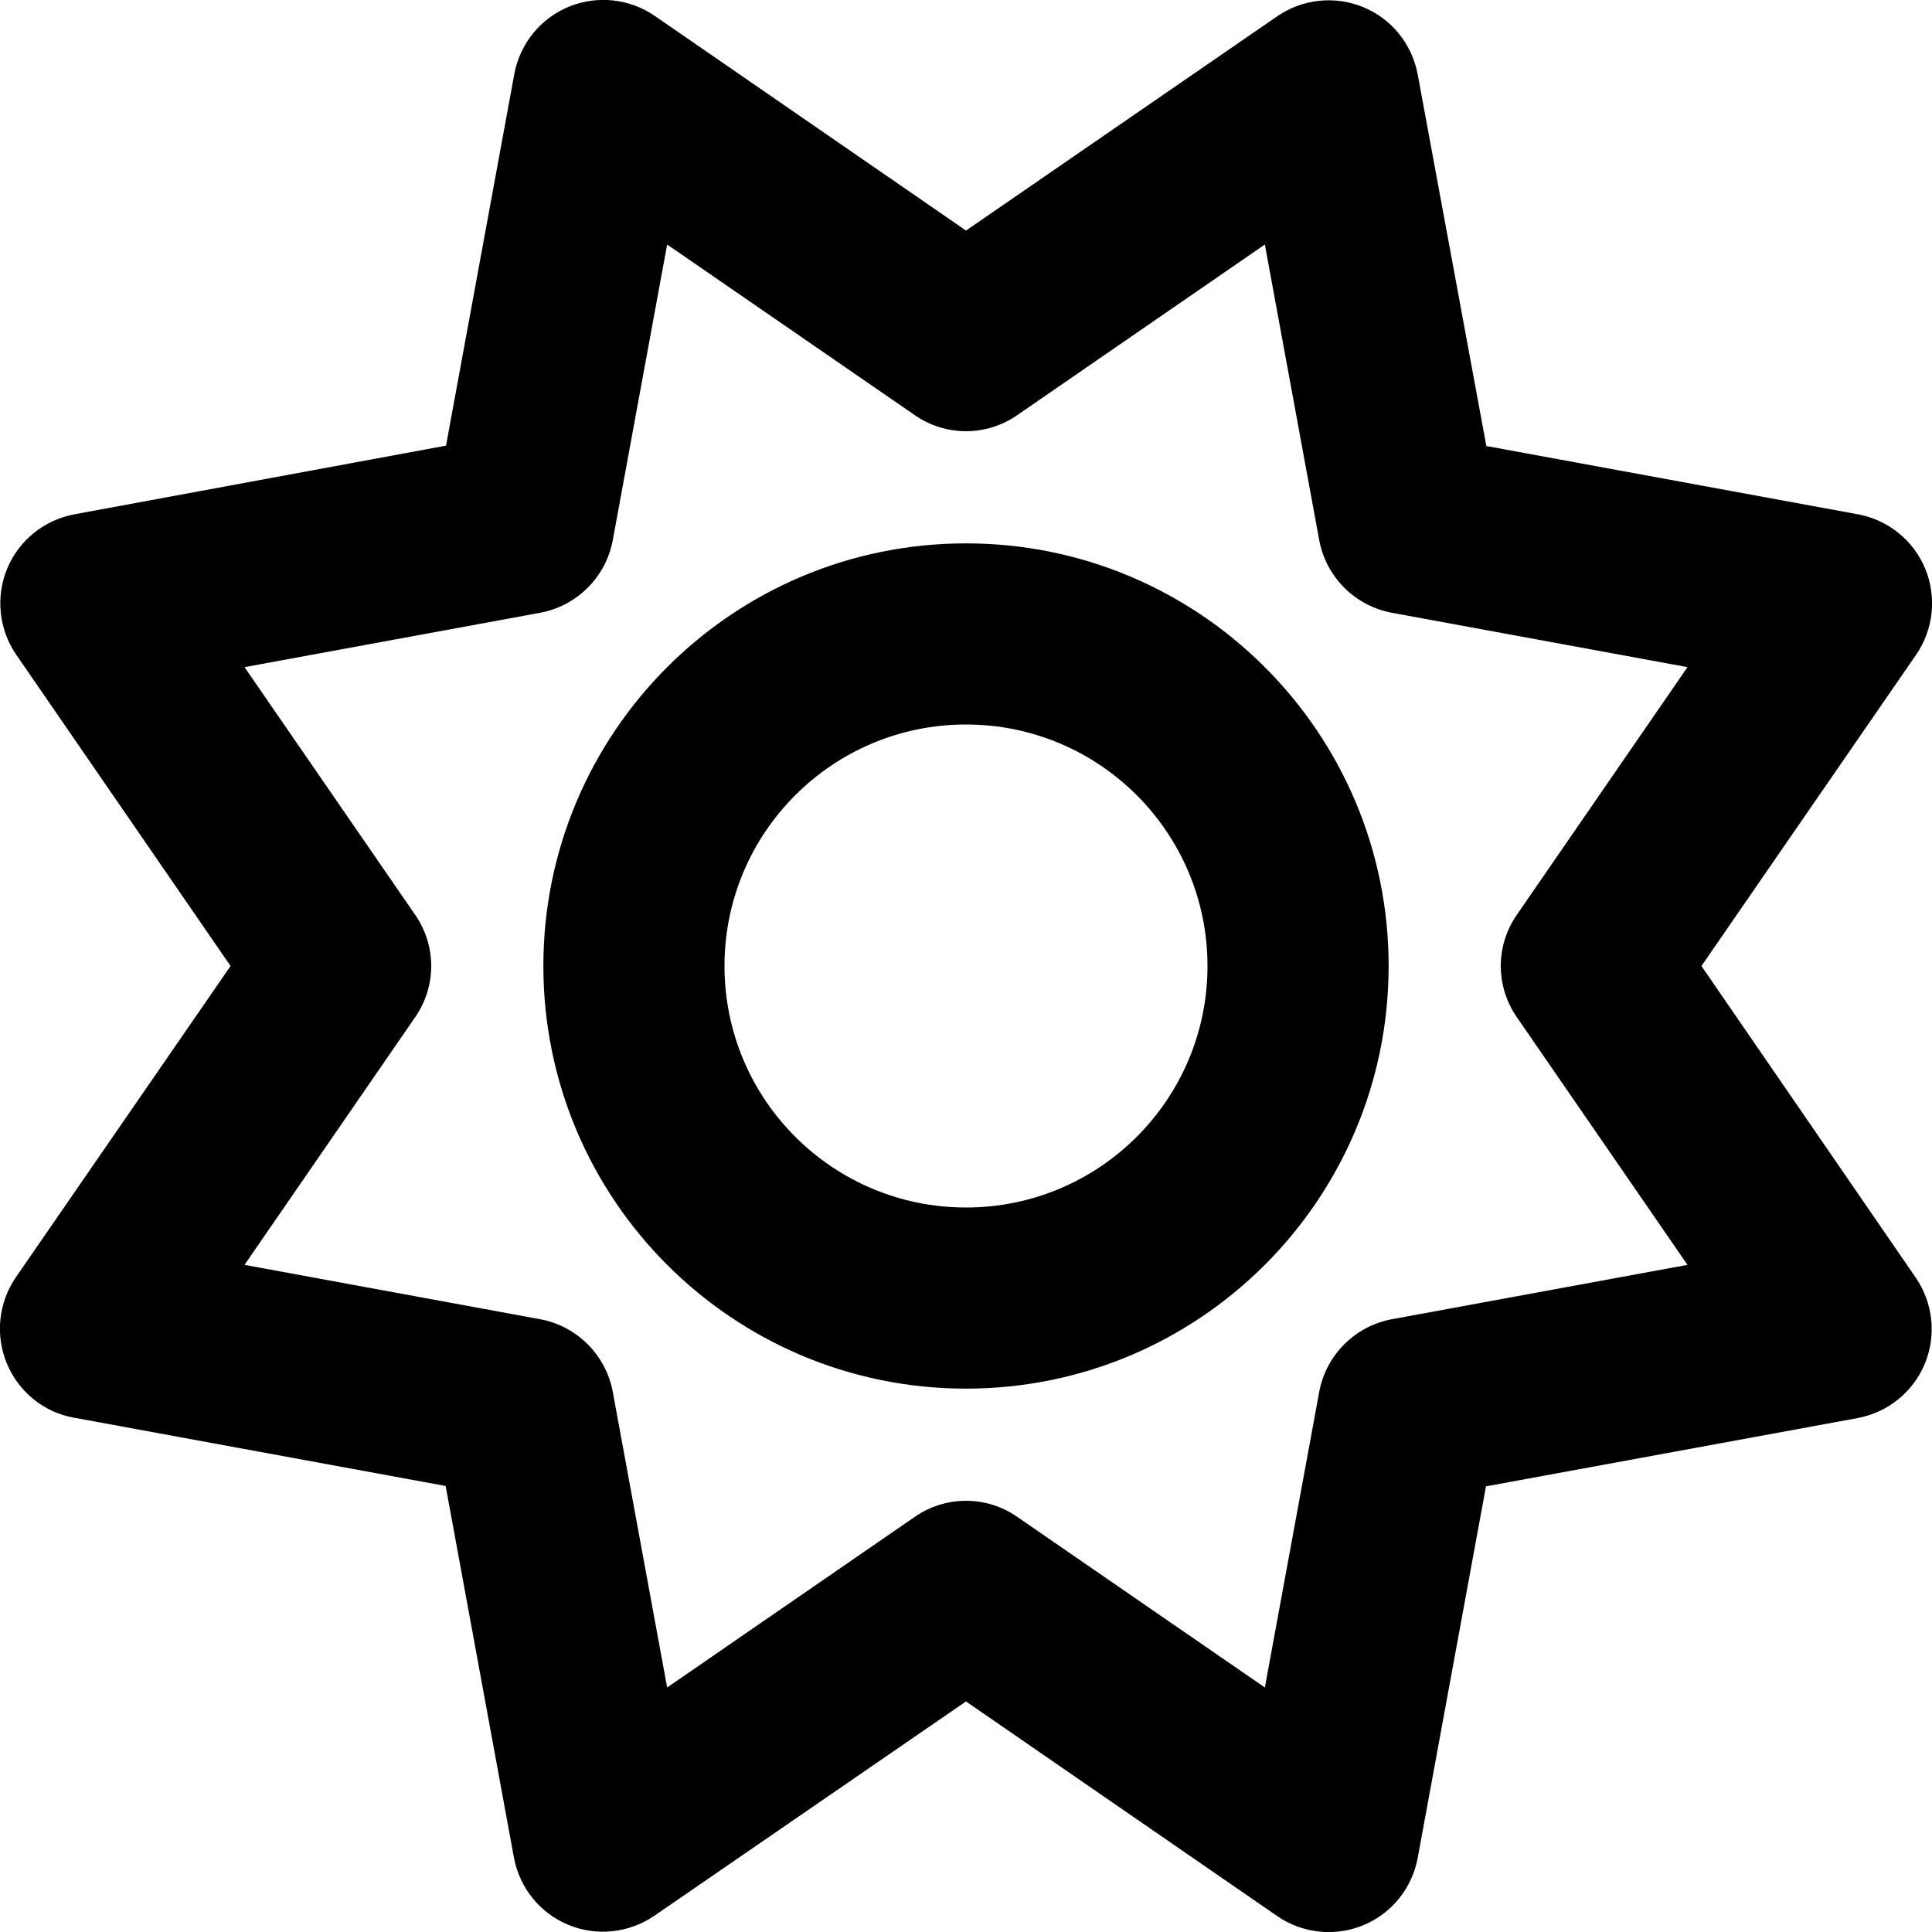
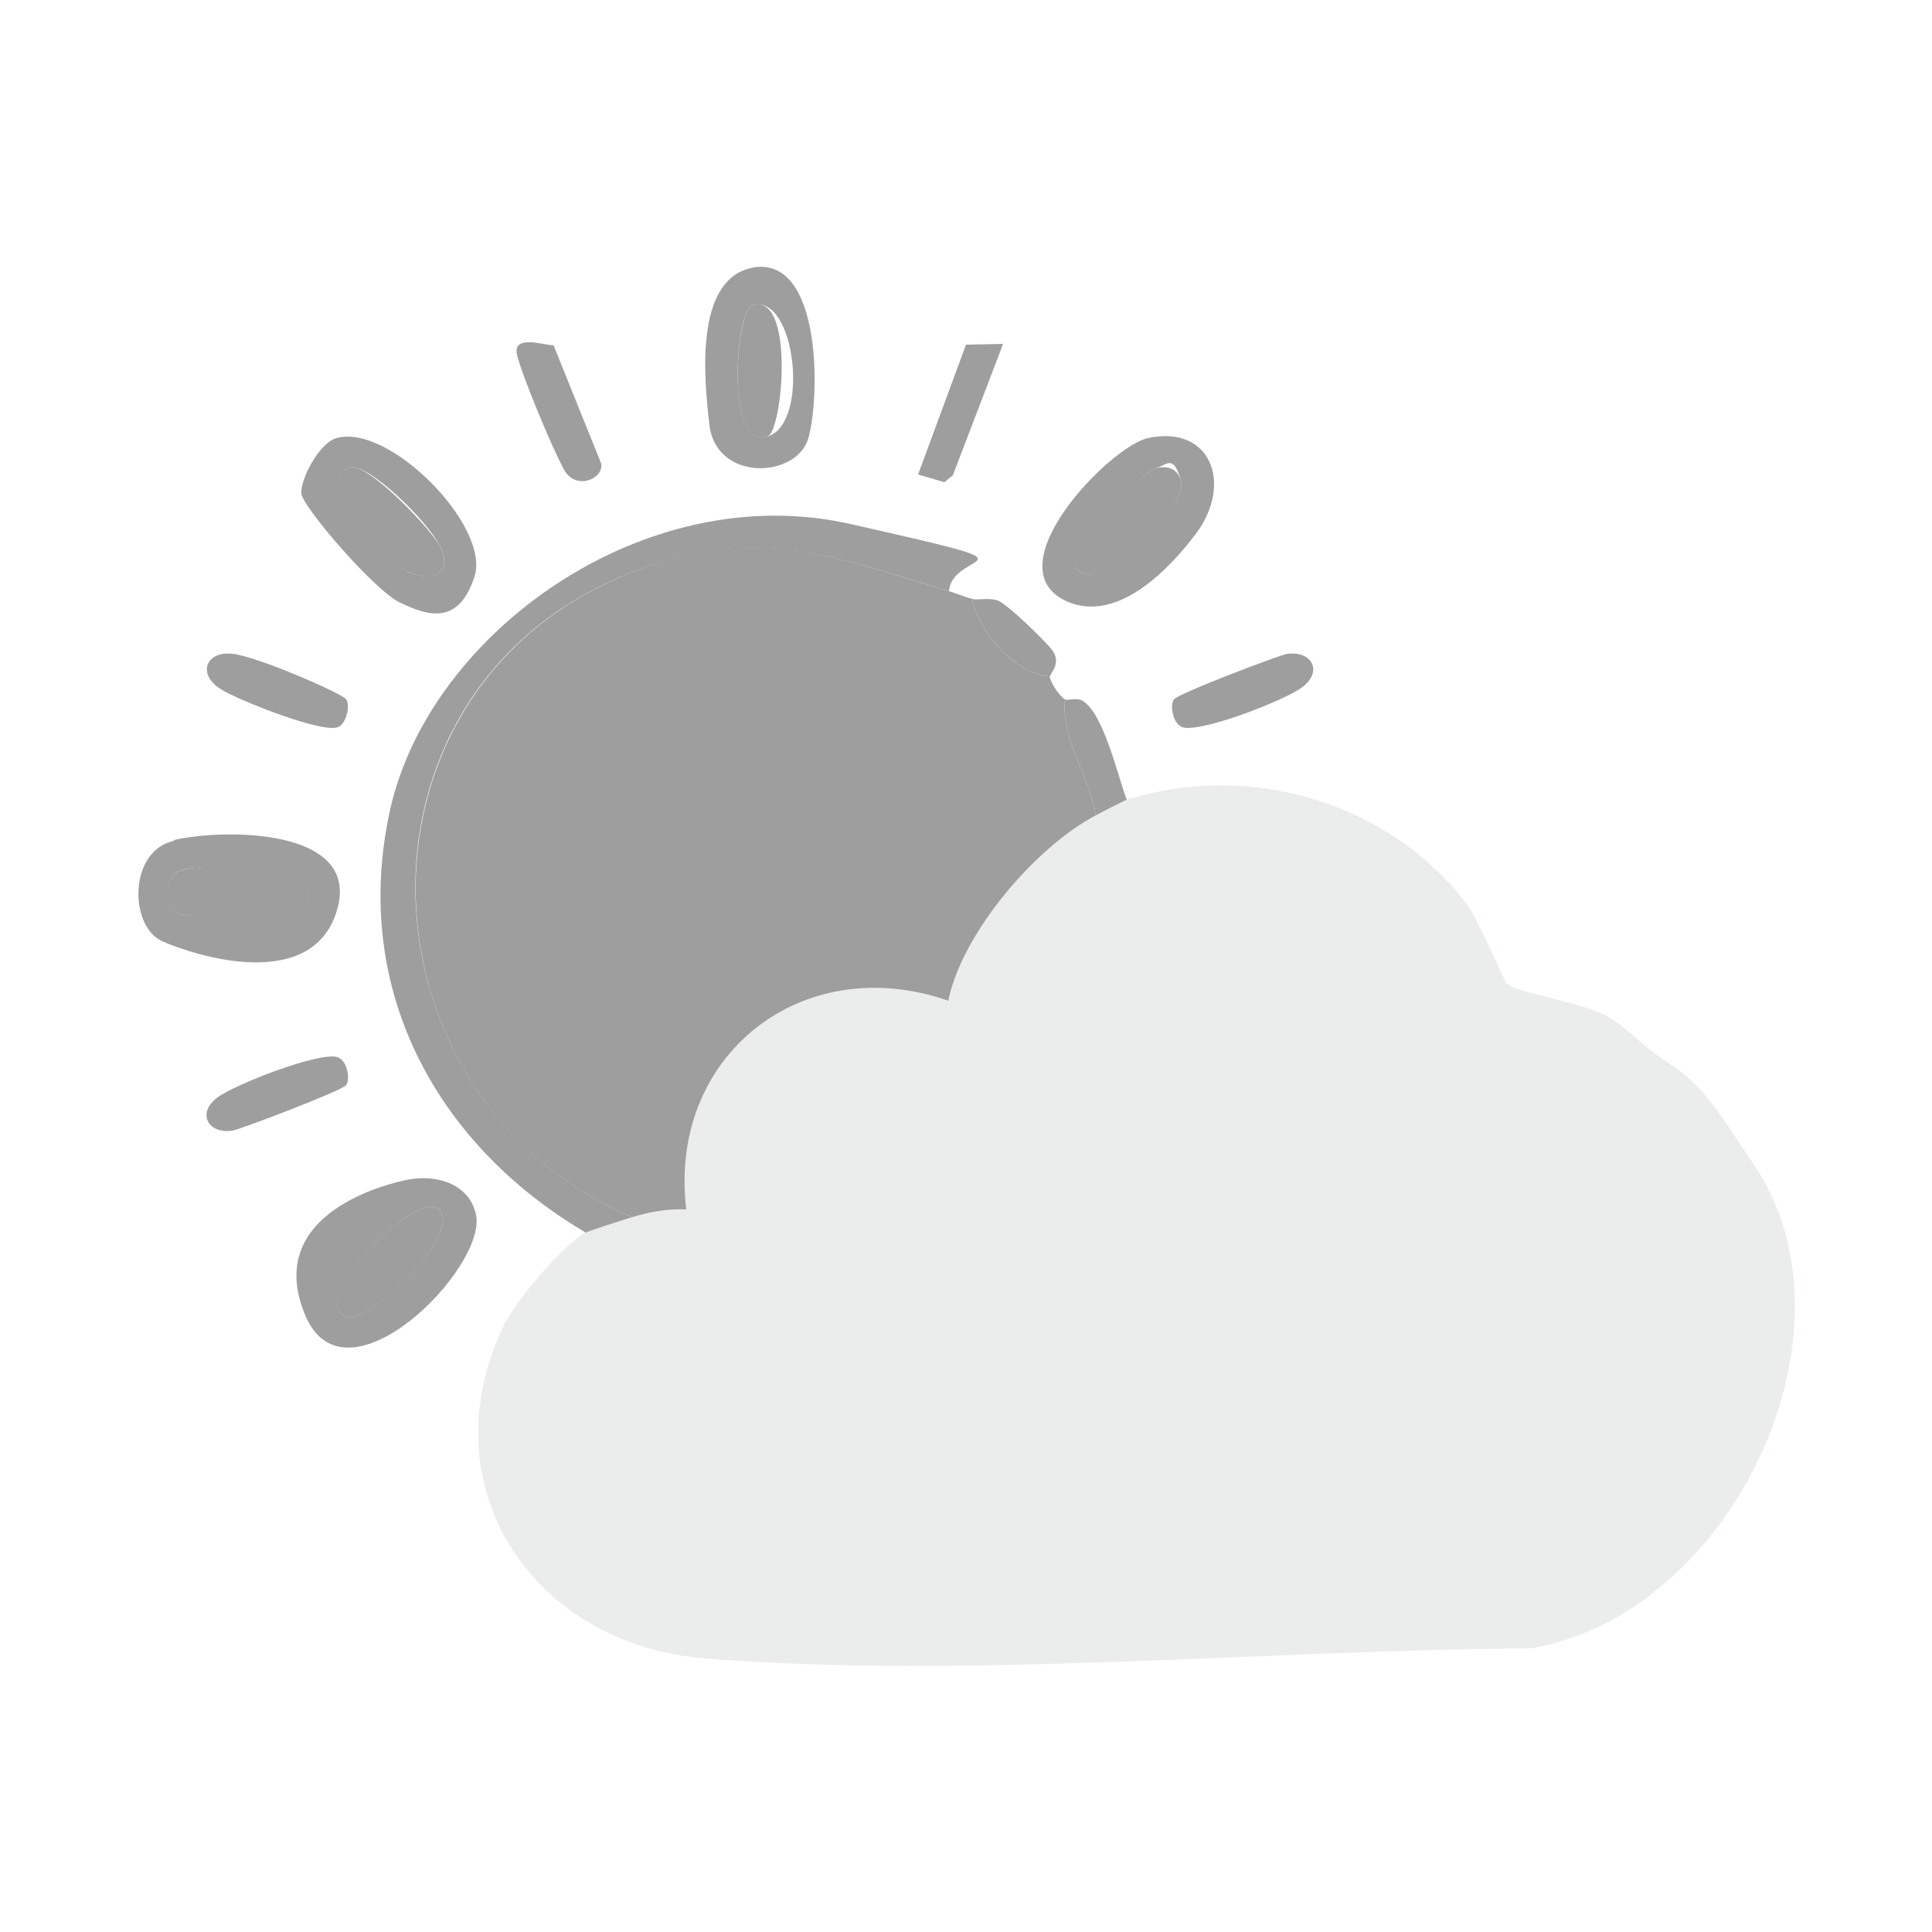
- <svg xmlns="http://www.w3.org/2000/svg" viewBox="0 0 512 512">
-   <path d="M375.7 19.7c-1.5-8-6.9-14.7-14.4-17.8s-16.1-2.2-22.8 2.4L256 61.1 173.5 4.2c-6.7-4.6-15.3-5.5-22.8-2.4s-12.9 9.8-14.4 17.8l-18.1 98.5L19.7 136.3c-8 1.5-14.7 6.9-17.8 14.4s-2.2 16.1 2.4 22.8L61.1 256 4.2 338.5c-4.6 6.7-5.5 15.3-2.4 22.8s9.8 13 17.8 14.4l98.5 18.1 18.1 98.5c1.5 8 6.9 14.7 14.4 17.8s16.1 2.2 22.8-2.4L256 450.9l82.5 56.9c6.7 4.6 15.3 5.5 22.8 2.4s12.9-9.8 14.4-17.8l18.1-98.5 98.5-18.1c8-1.5 14.7-6.9 17.8-14.4s2.2-16.1-2.4-22.8L450.9 256l56.9-82.5c4.6-6.7 5.5-15.3 2.4-22.8s-9.8-12.9-17.8-14.4l-98.5-18.1L375.7 19.7zM269.6 110l65.6-45.2 14.4 78.3c1.8 9.8 9.5 17.5 19.3 19.3l78.3 14.4L402 242.4c-5.7 8.2-5.7 19 0 27.2l45.2 65.6-78.3 14.4c-9.8 1.8-17.5 9.5-19.3 19.3l-14.4 78.3L269.6 402c-8.2-5.7-19-5.7-27.2 0l-65.6 45.2-14.4-78.3c-1.8-9.8-9.5-17.5-19.3-19.3L64.8 335.2 110 269.6c5.7-8.2 5.7-19 0-27.2L64.8 176.8l78.3-14.4c9.8-1.8 17.5-9.5 19.3-19.3l14.4-78.3L242.4 110c8.2 5.7 19 5.7 27.2 0zM256 368a112 112 0 1 0 0-224 112 112 0 1 0 0 224zM192 256a64 64 0 1 1 128 0 64 64 0 1 1 -128 0z" />
+ <svg xmlns="http://www.w3.org/2000/svg" id="Layer_1" version="1.1" viewBox="0 0 250 250">
+   <defs>
+     <style>
+       .st0 {
+         fill: #9e9e9e;
+       }
+ 
+       .st1 {
+         fill: #ebecec;
+       }
+     </style>
+   </defs>
+   <path class="st1" d="M145.8,103.5c15.8-5,33.9.2,44,13.5,1.6,2.2,4.8,9.9,5.2,10.3,1.7,1.4,10.6,2.4,13.8,4.7s3.6,3.3,7.9,6.1,7.8,9.1,9.5,11.5c16,21.7-1.9,59.4-28.2,63.7-34.1.2-72.9,4-106.8,1.3-22.3-1.8-36-22.3-26-43.1,1.6-3.3,7.6-10.3,10.5-12s5-1.7,6-2c2.3-.7,4.6-1.1,7-1-2.3-20,15.1-33.6,33.9-27,1.8-8.8,11.3-19.9,19.1-24s3.8-1.9,4-2Z" />
+   <path class="st0" d="M122.8,76.5c1,.3,1.9.7,3,1,.8,4.1,5.5,9.8,10,10,.2.9,1.2,2.5,2,3-.5,5.4,3.2,9.8,4,15-7.8,4.1-17.3,15.2-19.1,24-18.9-6.6-36.3,7.1-33.9,27-2.4-.1-4.7.3-7,1-36-15.3-38.2-67.2-1.4-82.9,16.7-7.1,26.4-2.9,42.4,1.9Z" />
+   <path class="st0" d="M122.8,76.5c-15.9-4.8-25.7-8.9-42.4-1.9-36.9,15.6-34.6,67.5,1.4,82.9-1,.3-5.7,1.8-6,2-19.7-11.6-30.4-32-25.3-54.8s32.9-42.9,59.5-36.9,13.2,3.2,12.8,8.7Z" />
+   <path class="st0" d="M52.5,152.7c3.7-.8,8.2.3,9.1,4.5,1.4,6.9-16.9,25.4-22.1,13s8.8-16.6,13-17.5ZM56.8,156.5c-2.8-2.8-18.1,12.7-11.5,14,3.4-.3,14.5-11,11.5-14Z" />
+   <path class="st0" d="M148.5,56.7c8.1-1.8,11.1,5.8,6.3,12.3-3.6,4.8-10.3,11.7-16.8,8.8-9.6-4.4,5.6-20,10.5-21.1ZM149.5,60.6c-1.4.4-13.1,11-9.7,13.4s14-8.5,13-11.9-1.8-1.9-3.3-1.5Z" />
+   <path class="st0" d="M22.5,108.7c6.5-1.5,24.3-1.6,21.1,9.1s-18.3,5.9-22.6,4-4.4-11.7,1.5-13ZM23.5,112.6c-2.4.8-2.4,4.9,0,5.7s15.7,1,16.3-2.5-13.7-4.1-16.3-3.2Z" />
+   <path class="st0" d="M97.5,34.6c8.9-1.4,8.6,16.9,7.1,22.1s-11.9,5.7-12.8-1.7-1.6-19.2,5.8-20.4ZM97.3,39.5c-2,.6-3.6,18.7,2,17s3.6-18.7-2-17Z" />
+   <path class="st0" d="M43.5,56.7c6.8-2,20,11.4,17.9,17.9s-6.2,5-9.6,3.4-12.6-12.4-12.8-14.1,2.2-6.5,4.5-7.2ZM45.3,60.5c-5.6,1.6,5.4,12.5,7.5,13.5,3,1.4,5.9.3,4.2-3.2s-9.4-10.9-11.7-10.3Z" />
+   <path class="st0" d="M71.6,44.6l6.2,15.4c.3,2-3.3,3.5-4.8.8s-5.5-12.3-6.1-14.9,3.3-1.3,4.7-1.2Z" />
+   <polygon class="st0" points="129.8 44.5 123.3 61.5 122.2 62.4 118.8 61.4 125 44.6 129.8 44.5" />
+   <path class="st0" d="M44.8,90.5c.5.7.1,2.9-.9,3.5-1.6,1.2-13.3-3.5-15.3-4.8-3.2-2-1.9-5,1.5-4.6s14.3,5.2,14.7,5.9Z" />
+   <path class="st0" d="M151.9,90.5c.4-.7,13.8-5.8,14.7-5.9,3.4-.4,4.7,2.6,1.5,4.6s-13.7,5.9-15.3,4.8c-1.1-.6-1.4-2.8-.9-3.5Z" />
+   <path class="st0" d="M44.8,140.4c-.4.7-13.9,5.8-14.7,5.9-3.4.5-4.8-2.6-1.5-4.6s13.7-5.9,15.3-4.8c1.1.6,1.4,2.8.9,3.5Z" />
+   <path class="st0" d="M145.8,103.5c-.2,0-3.4,1.7-4,2-.8-5.2-4.5-9.6-4-15,.3.2,1.6-.3,2.3.2,2.7,1.6,4.5,9.6,5.7,12.8Z" />
+   <path class="st0" d="M135.8,87.5c-4.5-.2-9.2-5.9-10-10,.8.2,2.1-.2,3.3.2s6.9,5.9,7.3,6.8c.8,1.6-.6,2.7-.5,3Z" />
+   <path class="st0" d="M56.8,156.5c3,3-8,13.7-11.5,14-6.7-1.3,8.7-16.8,11.5-14Z" />
+   <path class="st0" d="M149.5,60.6c1.5-.4,2.8,0,3.3,1.5,1,3.4-9.4,14.4-13,11.9s8.3-13,9.7-13.4Z" />
+   <path class="st0" d="M23.5,112.6c2.6-.8,17-1.2,16.3,3.2s-13.8,3.3-16.3,2.5-2.4-4.9,0-5.7Z" />
+   <path class="st0" d="M97.3,39.5c5.6-1.8,4,16.3,2,17-5.6,1.8-4-16.3-2-17Z" />
+   <path class="st0" d="M45.3,60.5c2.3-.7,10.7,8.2,11.7,10.3,1.7,3.6-1.3,4.6-4.2,3.2s-13.1-11.9-7.5-13.5Z" />
</svg>
